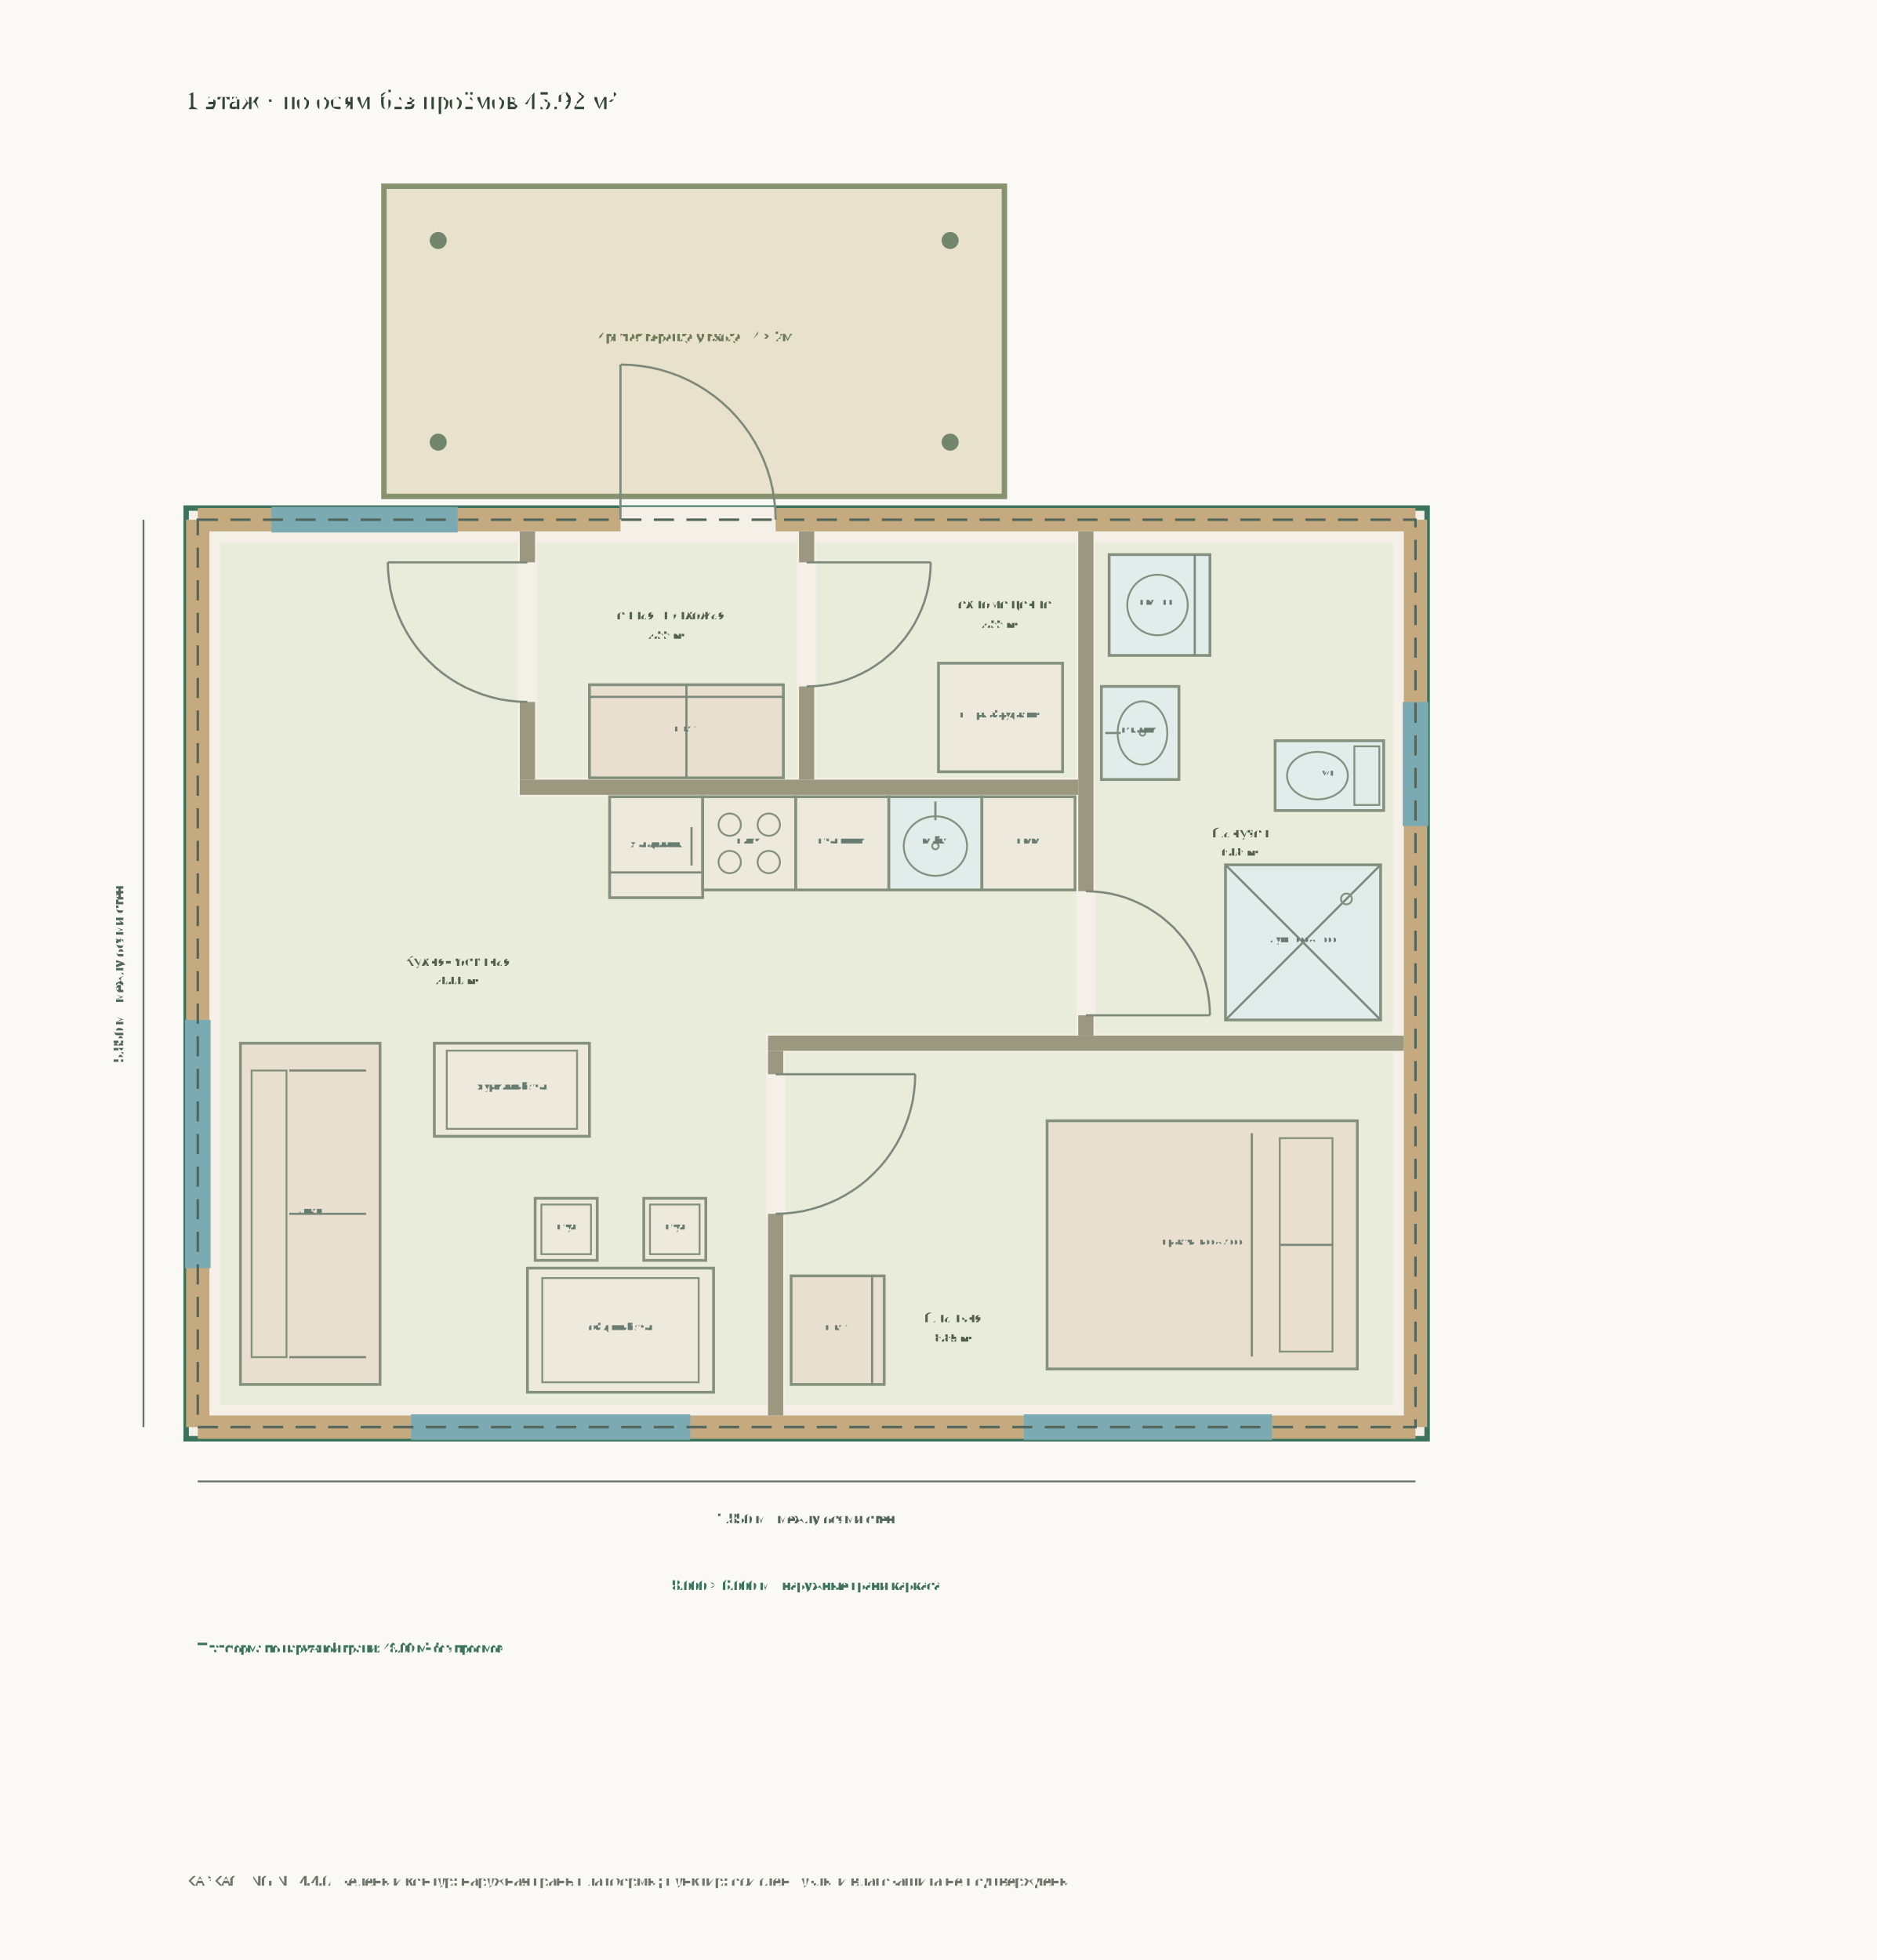
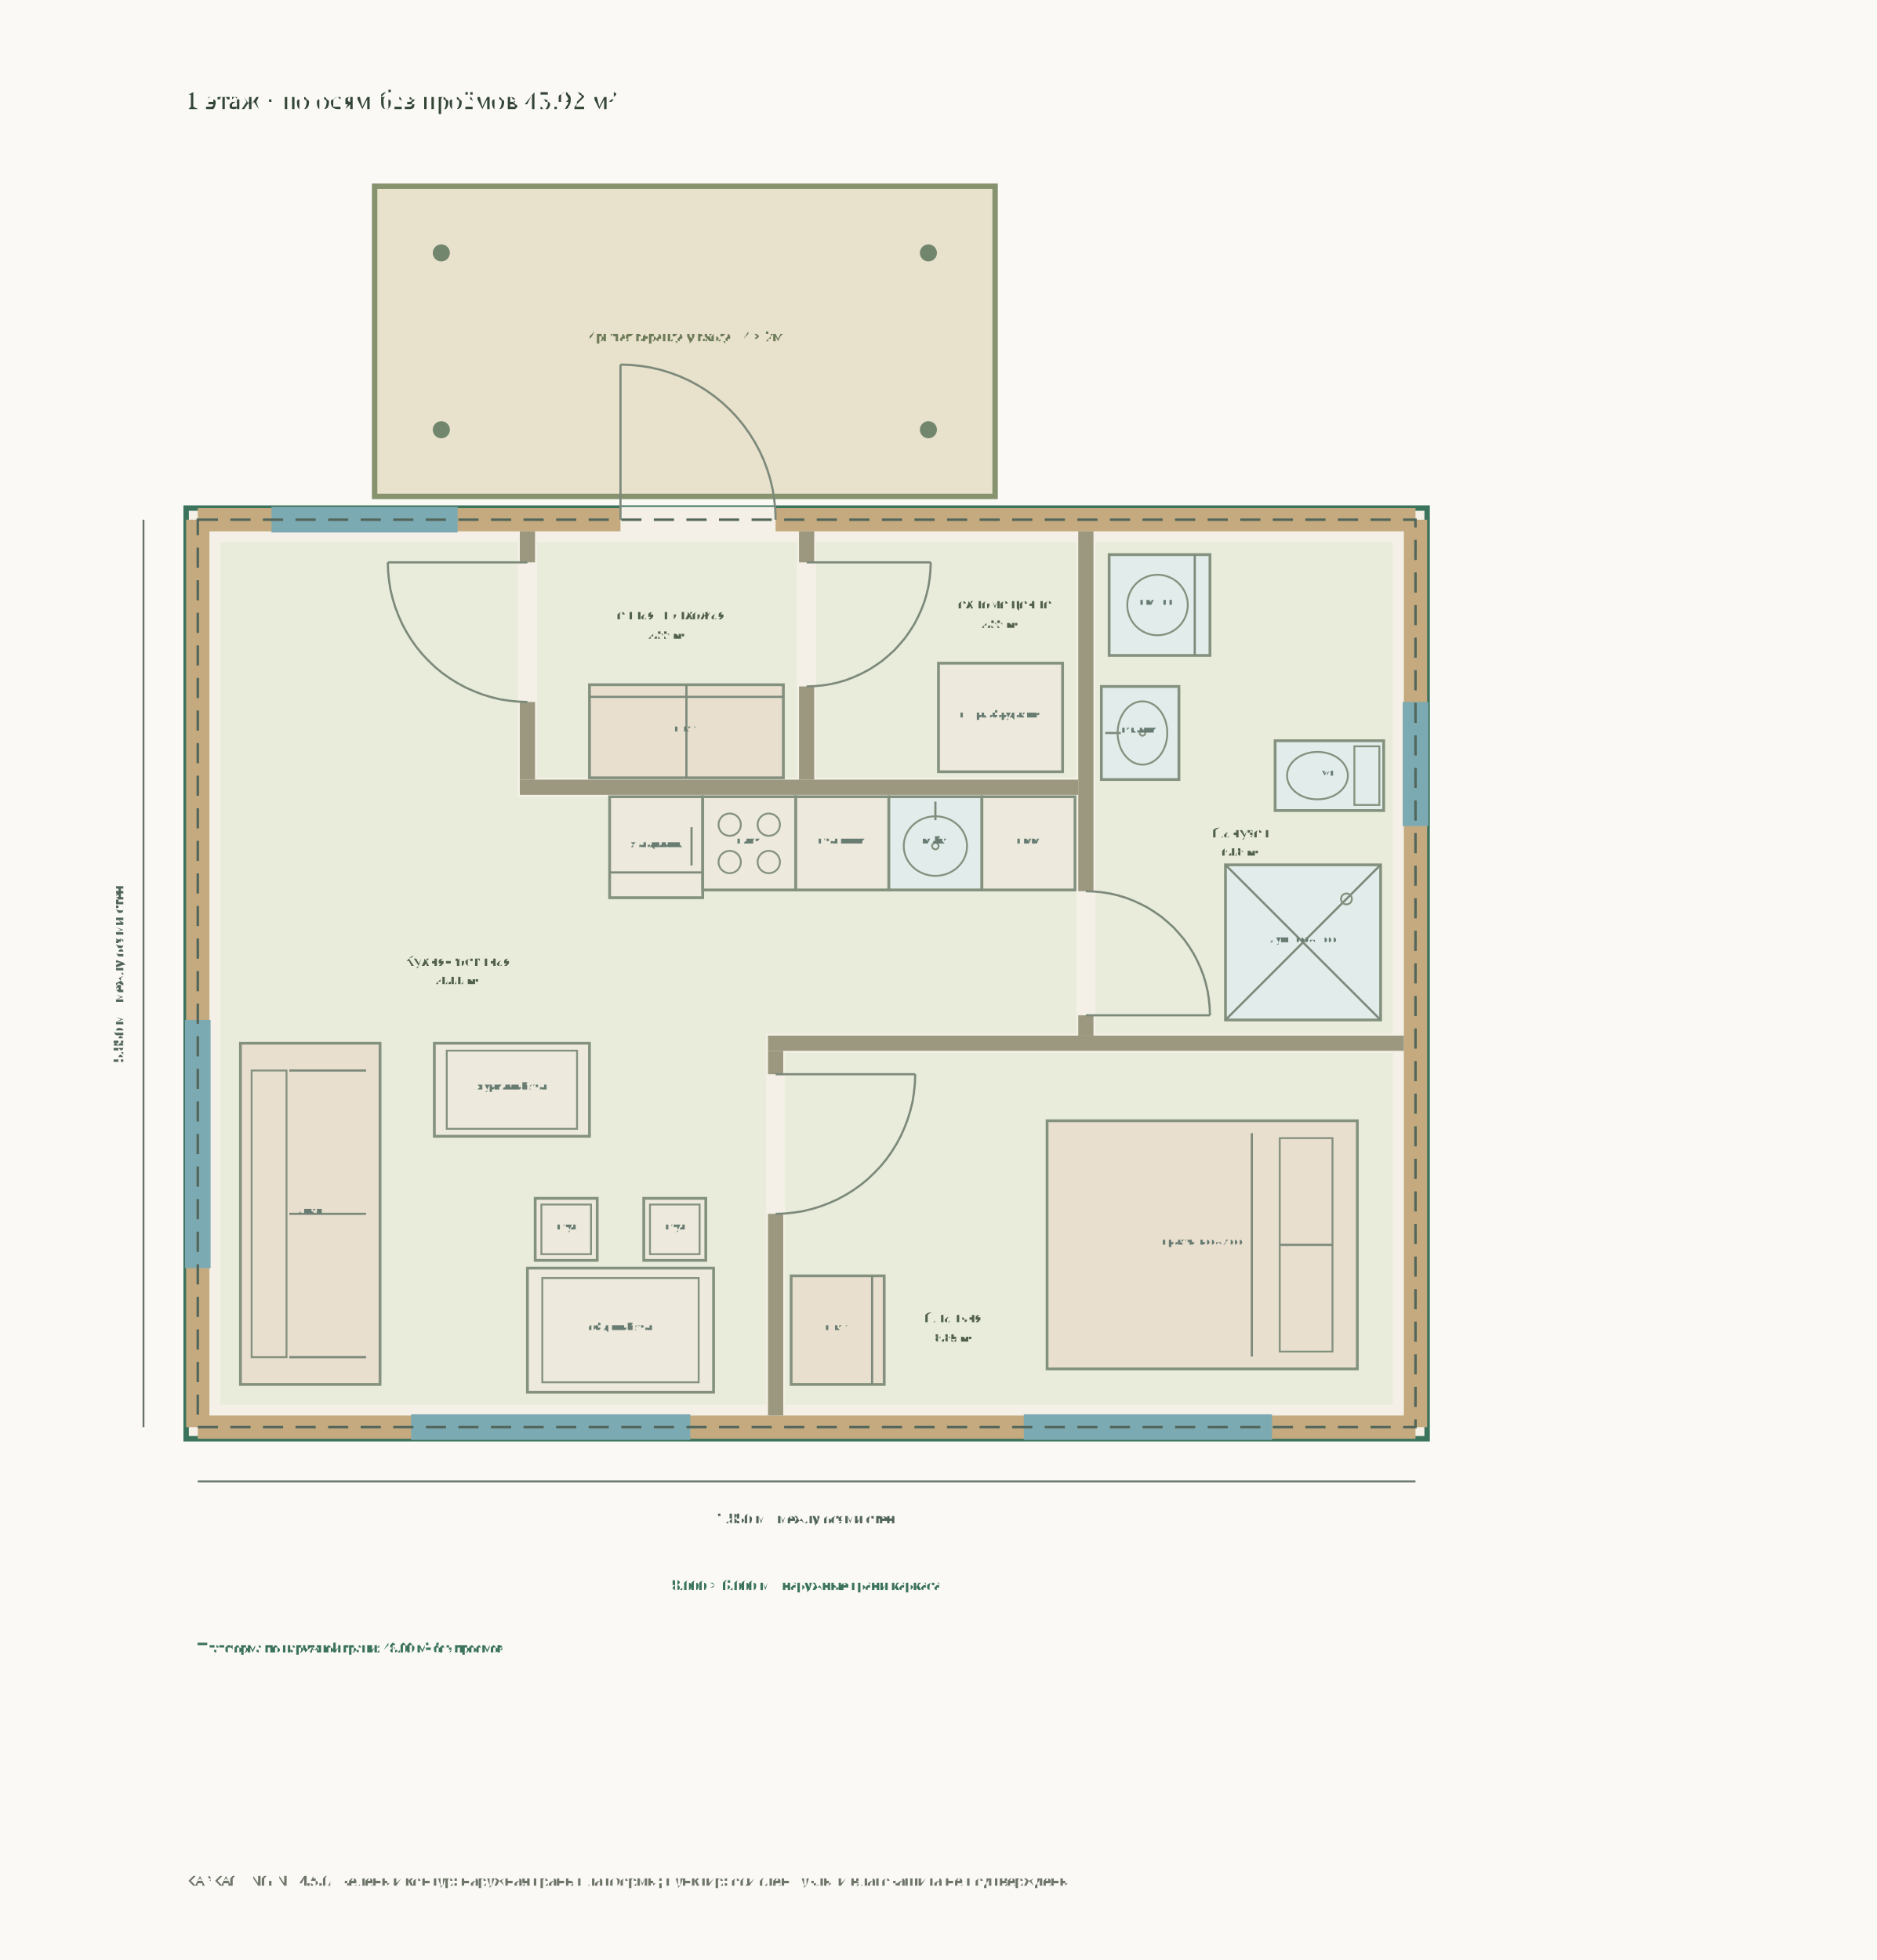
<svg xmlns="http://www.w3.org/2000/svg" viewBox="0 0 12.1 12.635" width="1400" height="1462">
  <rect width="100%" height="100%" fill="#faf9f5" />
  <g data-level="1">
    <text x="1.2" y="0.7" font-size="0.173" fill="#334536">1 этаж · по осям без проёмов 45.92 м²</text>
    <polygon data-reference="platform-outer-face" points="1.2,3.275 9.2,3.275 9.2,9.275 1.2,9.275" fill="#f4f0e7" stroke="#3c735d" stroke-width=".035" />
-     <polygon data-annex-id="VERANDA" points="2.475,3.2 6.475,3.2 6.475,1.2 2.475,1.2" fill="#e8e1cc" stroke="#87936f" stroke-width=".035" />
-     <text x="4.475" y="2.2" text-anchor="middle" font-size="0.092" fill="#6e7b58">Крытая веранда у входа · 4 × 2м</text>
-     <circle cx="2.825" cy="2.85" r=".055" fill="#71866d" />
-     <circle cx="2.825" cy="1.55" r=".055" fill="#71866d" />
-     <circle cx="6.125" cy="2.85" r=".055" fill="#71866d" />
-     <circle cx="6.125" cy="1.55" r=".055" fill="#71866d" />
+     <polygon data-annex-id="VERANDA" points="2.415,3.2 6.415,3.2 6.415,1.2 2.415,1.2" fill="#e8e1cc" stroke="#87936f" stroke-width=".035" />
+     <text x="4.415" y="2.2" text-anchor="middle" font-size="0.092" fill="#6e7b58">Крытая веранда у входа · 4 × 2м</text>
+     <circle cx="2.845" cy="2.77" r=".055" fill="#71866d" />
+     <circle cx="2.845" cy="1.63" r=".055" fill="#71866d" />
+     <circle cx="5.985" cy="2.77" r=".055" fill="#71866d" />
+     <circle cx="5.985" cy="1.63" r=".055" fill="#71866d" />
    <polygon points="1.419,3.495 3.338,3.495 3.338,5.136 6.939,5.136 6.939,6.664 4.939,6.664 4.939,9.056 1.419,9.056" fill="#dce7cd" fill-opacity=".45" />
    <text x="2.95" y="6.225" text-anchor="middle" font-size="0.104" fill="#52614c">Кухня-гостиная<tspan x="2.95" dy="0.121" font-size="0.081">20.00 м²</tspan>
    </text>
    <polygon points="3.462,3.495 5.138,3.495 5.138,5.014 3.462,5.014" fill="#dce7cd" fill-opacity=".45" />
    <text x="4.3" y="3.995" text-anchor="middle" font-size="0.104" fill="#52614c">Тёплая прихожая<tspan x="4.3" dy="0.121" font-size="0.081">2.55 м²</tspan>
    </text>
    <polygon points="5.261,3.495 6.939,3.495 6.939,5.014 5.261,5.014" fill="#dce7cd" fill-opacity=".45" />
    <text x="6.45" y="3.925" text-anchor="middle" font-size="0.104" fill="#52614c">Техпомещение<tspan x="6.45" dy="0.121" font-size="0.081">2.55 м²</tspan>
    </text>
    <polygon points="7.062,3.495 8.98,3.495 8.98,6.664 7.062,6.664" fill="#dce7cd" fill-opacity=".45" />
    <text x="8" y="5.395" text-anchor="middle" font-size="0.104" fill="#52614c">Санузел<tspan x="8" dy="0.121" font-size="0.081">6.08 м²</tspan>
    </text>
    <polygon points="5.061,6.787 8.98,6.787 8.98,9.056 5.061,9.056" fill="#dce7cd" fill-opacity=".45" />
    <text x="6.15" y="8.525" text-anchor="middle" font-size="0.104" fill="#52614c">Спальня<tspan x="6.15" dy="0.121" font-size="0.081">8.89 м²</tspan>
    </text>
    <line x1="1.275" y1="3.35" x2="9.125" y2="3.35" stroke="#c4aa7e" stroke-width="0.15" />
    <line x1="9.125" y1="3.35" x2="9.125" y2="9.2" stroke="#c4aa7e" stroke-width="0.15" />
    <line x1="9.125" y1="9.2" x2="1.275" y2="9.2" stroke="#c4aa7e" stroke-width="0.15" />
    <line x1="1.275" y1="9.2" x2="1.275" y2="3.35" stroke="#c4aa7e" stroke-width="0.15" />
    <line x1="3.4" y1="3.425" x2="3.4" y2="5.026" stroke="#9b987f" stroke-width="0.098" />
    <line x1="5.2" y1="3.425" x2="5.2" y2="5.026" stroke="#9b987f" stroke-width="0.098" />
    <line x1="3.351" y1="5.075" x2="6.951" y2="5.075" stroke="#9b987f" stroke-width="0.098" />
    <line x1="7" y1="3.425" x2="7" y2="6.676" stroke="#9b987f" stroke-width="0.098" />
    <line x1="4.951" y1="6.725" x2="9.05" y2="6.725" stroke="#9b987f" stroke-width="0.098" />
    <line x1="5" y1="6.774" x2="5" y2="9.125" stroke="#9b987f" stroke-width="0.098" />
    <line x1="4" y1="3.35" x2="5" y2="3.35" stroke="#f4f0e7" stroke-width="0.165" />
    <line x1="3.4" y1="3.625" x2="3.4" y2="4.525" stroke="#f4f0e7" stroke-width="0.113" />
    <line x1="5.2" y1="3.625" x2="5.2" y2="4.425" stroke="#f4f0e7" stroke-width="0.113" />
    <line x1="7" y1="5.745" x2="7" y2="6.545" stroke="#f4f0e7" stroke-width="0.113" />
    <line x1="5" y1="6.925" x2="5" y2="7.825" stroke="#f4f0e7" stroke-width="0.113" />
    <line x1="1.75" y1="3.35" x2="2.95" y2="3.35" stroke="#7caab2" stroke-width="0.165" />
    <line x1="1.275" y1="8.175" x2="1.275" y2="6.575" stroke="#7caab2" stroke-width="0.165" />
    <line x1="4.45" y1="9.2" x2="2.65" y2="9.2" stroke="#7caab2" stroke-width="0.165" />
    <line x1="8.2" y1="9.2" x2="6.6" y2="9.2" stroke="#7caab2" stroke-width="0.165" />
    <line x1="9.125" y1="4.525" x2="9.125" y2="5.325" stroke="#7caab2" stroke-width="0.165" />
    <g data-fixture-id="FRIDGE" data-fixture-kind="fridge">
      <polygon points="3.93,5.136 4.53,5.136 4.53,5.787 3.93,5.787" fill="#ede9dc" stroke="#84917e" stroke-width=".018" />
      <polyline points="4.53,5.624 3.93,5.624" fill="none" stroke="#7d8a7b" stroke-width=".014" />
      <polyline points="4.458,5.579 4.458,5.332" fill="none" stroke="#7d8a7b" stroke-width=".014" />
      <text x="4.23" y="5.462" text-anchor="middle" font-size="0.058" fill="#687c72">Холодильник</text>
    </g>
    <g data-fixture-id="HOB" data-fixture-kind="hob">
      <polygon points="4.53,5.136 5.13,5.136 5.13,5.737 4.53,5.737" fill="#ede9dc" stroke="#84917e" stroke-width=".018" />
      <ellipse cx="4.956" cy="5.556" rx="0.072" ry="0.072" transform="rotate(180 4.956 5.5565)" fill="none" stroke="#84917e" stroke-width=".012" />
      <ellipse cx="4.956" cy="5.317" rx="0.072" ry="0.072" transform="rotate(180 4.956 5.3165)" fill="none" stroke="#84917e" stroke-width=".012" />
      <ellipse cx="4.704" cy="5.556" rx="0.072" ry="0.072" transform="rotate(180 4.704 5.5565)" fill="none" stroke="#84917e" stroke-width=".012" />
      <ellipse cx="4.704" cy="5.317" rx="0.072" ry="0.072" transform="rotate(180 4.704 5.3165)" fill="none" stroke="#84917e" stroke-width=".012" />
      <text x="4.83" y="5.437" text-anchor="middle" font-size="0.058" fill="#687c72">Плита</text>
    </g>
    <g data-fixture-id="PREP" data-fixture-kind="kitchenRun">
      <polygon points="5.13,5.136 5.73,5.136 5.73,5.737 5.13,5.737" fill="#ede9dc" stroke="#84917e" stroke-width=".018" />
      <text x="5.43" y="5.437" text-anchor="middle" font-size="0.058" fill="#687c72">Столешница</text>
    </g>
    <g data-fixture-id="SINK" data-fixture-kind="sink">
      <polygon points="5.73,5.136 6.33,5.136 6.33,5.737 5.73,5.737" fill="#e1eceb" stroke="#84917e" stroke-width=".018" />
      <polyline points="6.03,5.287 6.03,5.167" fill="none" stroke="#7d8a7b" stroke-width=".014" />
      <ellipse cx="6.03" cy="5.455" rx="0.204" ry="0.192" transform="rotate(180 6.03 5.4545)" fill="none" stroke="#84917e" stroke-width=".012" />
      <ellipse cx="6.03" cy="5.455" rx="0.021" ry="0.021" transform="rotate(180 6.03 5.4545)" fill="none" stroke="#84917e" stroke-width=".012" />
      <text x="6.03" y="5.437" text-anchor="middle" font-size="0.058" fill="#687c72">Мойка</text>
    </g>
    <g data-fixture-id="DISHWASHER" data-fixture-kind="kitchenRun">
      <polygon points="6.33,5.136 6.93,5.136 6.93,5.737 6.33,5.737" fill="#ede9dc" stroke="#84917e" stroke-width=".018" />
      <text x="6.63" y="5.437" text-anchor="middle" font-size="0.058" fill="#687c72">ПММ</text>
    </g>
    <g data-fixture-id="SOFA" data-fixture-kind="sofa">
      <polygon points="1.55,6.725 2.45,6.725 2.45,8.925 1.55,8.925" fill="#e8dfcf" stroke="#84917e" stroke-width=".018" />
      <polygon points="1.847,6.901 1.847,8.749 1.622,8.749 1.622,6.901" fill="none" stroke="#84917e" stroke-width=".012" />
      <polyline points="2.36,6.901 1.865,6.901" fill="none" stroke="#7d8a7b" stroke-width=".014" />
      <polyline points="2.36,8.749 1.865,8.749" fill="none" stroke="#7d8a7b" stroke-width=".014" />
      <polyline points="2.36,7.825 1.865,7.825" fill="none" stroke="#7d8a7b" stroke-width=".014" />
      <text x="2" y="7.825" text-anchor="middle" font-size="0.058" fill="#687c72">Диван</text>
    </g>
    <g data-fixture-id="COFFEE" data-fixture-kind="table">
      <polygon points="2.8,6.725 3.8,6.725 3.8,7.325 2.8,7.325" fill="#ede9dc" stroke="#84917e" stroke-width=".018" />
      <polygon points="2.88,6.773 3.72,6.773 3.72,7.277 2.88,7.277" fill="none" stroke="#84917e" stroke-width=".012" />
      <text x="3.3" y="7.025" text-anchor="middle" font-size="0.058" fill="#687c72">Журнальный стол</text>
    </g>
    <g data-fixture-id="DINING" data-fixture-kind="table">
      <polygon points="3.4,8.175 4.6,8.175 4.6,8.975 3.4,8.975" fill="#ede9dc" stroke="#84917e" stroke-width=".018" />
      <polygon points="3.496,8.239 4.504,8.239 4.504,8.911 3.496,8.911" fill="none" stroke="#84917e" stroke-width=".012" />
      <text x="4" y="8.575" text-anchor="middle" font-size="0.058" fill="#687c72">Обеденный стол</text>
    </g>
    <g data-fixture-id="CHAIR-1" data-fixture-kind="chair">
      <polygon points="3.45,7.725 3.85,7.725 3.85,8.125 3.45,8.125" fill="#ede9dc" stroke="#84917e" stroke-width=".018" />
      <polygon points="3.49,7.765 3.81,7.765 3.81,8.085 3.49,8.085" fill="none" stroke="#84917e" stroke-width=".012" />
      <text x="3.65" y="7.925" text-anchor="middle" font-size="0.058" fill="#687c72">Стул</text>
    </g>
    <g data-fixture-id="CHAIR-2" data-fixture-kind="chair">
      <polygon points="4.15,7.725 4.55,7.725 4.55,8.125 4.15,8.125" fill="#ede9dc" stroke="#84917e" stroke-width=".018" />
      <polygon points="4.19,7.765 4.51,7.765 4.51,8.085 4.19,8.085" fill="none" stroke="#84917e" stroke-width=".012" />
      <text x="4.35" y="7.925" text-anchor="middle" font-size="0.058" fill="#687c72">Стул</text>
    </g>
    <g data-fixture-id="ENTRY-CLOSET" data-fixture-kind="wardrobe">
      <polygon points="3.8,4.414 5.05,4.414 5.05,5.014 3.8,5.014" fill="#e8dfcf" stroke="#84917e" stroke-width=".018" />
      <polyline points="4.425,4.414 4.425,5.014" fill="none" stroke="#7d8a7b" stroke-width=".014" />
      <polyline points="3.8,4.492 5.05,4.492" fill="none" stroke="#7d8a7b" stroke-width=".014" />
      <text x="4.425" y="4.714" text-anchor="middle" font-size="0.058" fill="#687c72">Шкаф</text>
    </g>
    <g data-fixture-id="TECH-RESERVE" data-fixture-kind="utilityEquipment">
      <polygon points="6.05,4.275 6.85,4.275 6.85,4.975 6.05,4.975" fill="#ede9dc" stroke="#84917e" stroke-width=".018" />
      <text x="6.45" y="4.625" text-anchor="middle" font-size="0.058" fill="#687c72">Резерв оборудования</text>
    </g>
    <g data-fixture-id="SHOWER" data-fixture-kind="shower">
      <polygon points="7.9,5.575 8.9,5.575 8.9,6.575 7.9,6.575" fill="#e1eceb" stroke="#84917e" stroke-width=".018" />
      <polyline points="7.9,6.575 8.9,5.575" fill="none" stroke="#7d8a7b" stroke-width=".014" />
      <polyline points="8.9,6.575 7.9,5.575" fill="none" stroke="#7d8a7b" stroke-width=".014" />
      <ellipse cx="8.68" cy="5.795" rx="0.035" ry="0.035" transform="rotate(-90 8.68 5.795)" fill="none" stroke="#84917e" stroke-width=".012" />
      <text x="8.4" y="6.075" text-anchor="middle" font-size="0.058" fill="#687c72">Душ 1000 × 1000</text>
    </g>
    <g data-fixture-id="BASIN" data-fixture-kind="washbasin">
      <polygon points="7.1,4.425 7.6,4.425 7.6,5.025 7.1,5.025" fill="#e1eceb" stroke="#84917e" stroke-width=".018" />
      <polyline points="7.225,4.725 7.125,4.725" fill="none" stroke="#7d8a7b" stroke-width=".014" />
      <ellipse cx="7.365" cy="4.725" rx="0.204" ry="0.16" transform="rotate(90 7.365 4.725)" fill="none" stroke="#84917e" stroke-width=".012" />
      <ellipse cx="7.365" cy="4.725" rx="0.018" ry="0.018" transform="rotate(90 7.365 4.725)" fill="none" stroke="#84917e" stroke-width=".012" />
      <text x="7.35" y="4.725" text-anchor="middle" font-size="0.058" fill="#687c72">Раковина</text>
    </g>
    <g data-fixture-id="WC" data-fixture-kind="wc">
      <polygon points="8.22,4.775 8.92,4.775 8.92,5.225 8.22,5.225" fill="#e1eceb" stroke="#84917e" stroke-width=".018" />
      <polygon points="8.731,5.189 8.731,4.811 8.892,4.811 8.892,5.189" fill="none" stroke="#84917e" stroke-width=".012" />
      <ellipse cx="8.493" cy="5" rx="0.153" ry="0.196" transform="rotate(-90 8.493 5)" fill="none" stroke="#84917e" stroke-width=".012" />
      <text x="8.57" y="5" text-anchor="middle" font-size="0.058" fill="#687c72">WC</text>
    </g>
    <g data-fixture-id="WASHER" data-fixture-kind="washer">
      <polygon points="7.15,3.575 7.8,3.575 7.8,4.225 7.15,4.225" fill="#e1eceb" stroke="#84917e" stroke-width=".018" />
      <polyline points="7.702,3.575 7.702,4.225" fill="none" stroke="#7d8a7b" stroke-width=".014" />
      <ellipse cx="7.462" cy="3.9" rx="0.195" ry="0.195" transform="rotate(90 7.462 3.9)" fill="none" stroke="#84917e" stroke-width=".012" />
      <text x="7.475" y="3.9" text-anchor="middle" font-size="0.058" fill="#687c72">СМ + СШ</text>
    </g>
    <g data-fixture-id="BED-160" data-fixture-kind="bed">
      <polygon points="6.75,7.225 8.75,7.225 8.75,8.825 6.75,8.825" fill="#e8dfcf" stroke="#84917e" stroke-width=".018" />
      <polygon points="8.59,7.337 8.59,8.713 8.25,8.713 8.25,7.337" fill="none" stroke="#84917e" stroke-width=".012" />
      <polyline points="8.07,7.305 8.07,8.745" fill="none" stroke="#7d8a7b" stroke-width=".014" />
      <polyline points="8.59,8.025 8.25,8.025" fill="none" stroke="#7d8a7b" stroke-width=".014" />
      <text x="7.75" y="8.025" text-anchor="middle" font-size="0.058" fill="#687c72">Кровать 1600 × 2000</text>
    </g>
    <g data-fixture-id="BED-CLOSET" data-fixture-kind="wardrobe">
      <polygon points="5.1,8.225 5.7,8.225 5.7,8.925 5.1,8.925" fill="#e8dfcf" stroke="#84917e" stroke-width=".018" />
      <polyline points="5.622,8.225 5.622,8.925" fill="none" stroke="#7d8a7b" stroke-width=".014" />
      <text x="5.4" y="8.575" text-anchor="middle" font-size="0.058" fill="#687c72">Шкаф</text>
    </g>
    <g data-door-swing="D-ENTRY">
      <polyline points="5,3.35 4.998,3.285 4.991,3.219 4.981,3.155 4.966,3.091 4.947,3.029 4.924,2.967 4.897,2.908 4.866,2.85 4.831,2.794 4.793,2.741 4.752,2.691 4.707,2.643 4.659,2.598 4.609,2.557 4.556,2.519 4.5,2.484 4.442,2.453 4.383,2.426 4.321,2.403 4.259,2.384 4.195,2.369 4.131,2.359 4.065,2.352 4,2.35" fill="none" stroke="#7d8a7b" stroke-width=".014" />
      <polyline points="4,3.35 4,2.35" fill="none" stroke="#7d8a7b" stroke-width=".014" />
    </g>
    <g data-door-swing="D-THERMAL">
      <polyline points="3.4,4.525 3.341,4.523 3.283,4.517 3.224,4.508 3.167,4.494 3.111,4.477 3.056,4.456 3.002,4.432 2.95,4.404 2.9,4.373 2.852,4.339 2.807,4.302 2.764,4.261 2.723,4.218 2.686,4.173 2.652,4.125 2.621,4.075 2.593,4.023 2.569,3.969 2.548,3.914 2.531,3.858 2.517,3.801 2.508,3.742 2.502,3.684 2.5,3.625" fill="none" stroke="#7d8a7b" stroke-width=".014" />
      <polyline points="3.4,3.625 2.5,3.625" fill="none" stroke="#7d8a7b" stroke-width=".014" />
    </g>
    <g data-door-swing="D-TECH">
      <polyline points="5.2,4.425 5.252,4.423 5.304,4.418 5.356,4.41 5.407,4.398 5.457,4.383 5.506,4.364 5.554,4.342 5.6,4.318 5.644,4.29 5.687,4.26 5.727,4.226 5.766,4.191 5.801,4.152 5.835,4.112 5.865,4.069 5.893,4.025 5.917,3.979 5.939,3.931 5.958,3.882 5.973,3.832 5.985,3.781 5.993,3.729 5.998,3.677 6,3.625" fill="none" stroke="#7d8a7b" stroke-width=".014" />
      <polyline points="5.2,3.625 6,3.625" fill="none" stroke="#7d8a7b" stroke-width=".014" />
    </g>
    <g data-door-swing="D-BATH">
      <polyline points="7,5.745 7.052,5.747 7.104,5.752 7.156,5.76 7.207,5.772 7.257,5.787 7.306,5.806 7.354,5.828 7.4,5.852 7.444,5.88 7.487,5.91 7.527,5.944 7.566,5.979 7.601,6.018 7.635,6.058 7.665,6.101 7.693,6.145 7.717,6.191 7.739,6.239 7.758,6.288 7.773,6.338 7.785,6.389 7.793,6.441 7.798,6.493 7.8,6.545" fill="none" stroke="#7d8a7b" stroke-width=".014" />
      <polyline points="7,6.545 7.8,6.545" fill="none" stroke="#7d8a7b" stroke-width=".014" />
    </g>
    <g data-door-swing="D-BED">
      <polyline points="5,7.825 5.059,7.823 5.117,7.817 5.176,7.808 5.233,7.794 5.289,7.777 5.344,7.756 5.398,7.732 5.45,7.704 5.5,7.673 5.548,7.639 5.593,7.602 5.636,7.561 5.677,7.518 5.714,7.473 5.748,7.425 5.779,7.375 5.807,7.323 5.831,7.269 5.852,7.214 5.869,7.158 5.883,7.101 5.892,7.042 5.898,6.984 5.9,6.925" fill="none" stroke="#7d8a7b" stroke-width=".014" />
      <polyline points="5,6.925 5.9,6.925" fill="none" stroke="#7d8a7b" stroke-width=".014" />
    </g>
    <polygon data-reference="wall-axes" points="1.275,3.35 9.125,3.35 9.125,9.2 1.275,9.2" fill="none" stroke="#53665b" stroke-width=".016" stroke-dasharray=".13 .08" />
    <line x1="1.275" y1="9.55" x2="9.125" y2="9.55" stroke="#68736e" stroke-width=".012" />
    <text x="5.2" y="9.82" text-anchor="middle" font-size="0.098" fill="#53665b">7.850 м · между осями стен</text>
    <line x1="0.925" y1="3.35" x2="0.925" y2="9.2" stroke="#68736e" stroke-width=".012" />
    <text transform="translate(0.795 6.275) rotate(-90)" text-anchor="middle" font-size="0.098" fill="#53665b">5.850 м · между осями стен</text>
    <text x="1.275" y="10.65" font-size="0.087" fill="#3c735d">Платформа по наружной грани: 48.00 м² без проёмов</text>
    <text x="5.2" y="10.25" text-anchor="middle" font-size="0.098" fill="#3c735d">8.000 × 6.000 м · наружные грани каркаса</text>
  </g>
-   <text x="1.2" y="12.155" font-family="sans-serif" font-size="0.092" fill="#6e7569">КАРКАС ENGINE 4.4.0 · зелёный контур: наружная грань платформы; пунктир: оси стен · узлы и влагозащита не подтверждены</text>
+   <text x="1.2" y="12.155" font-family="sans-serif" font-size="0.092" fill="#6e7569">КАРКАС ENGINE 4.5.0 · зелёный контур: наружная грань платформы; пунктир: оси стен · узлы и влагозащита не подтверждены</text>
</svg>
